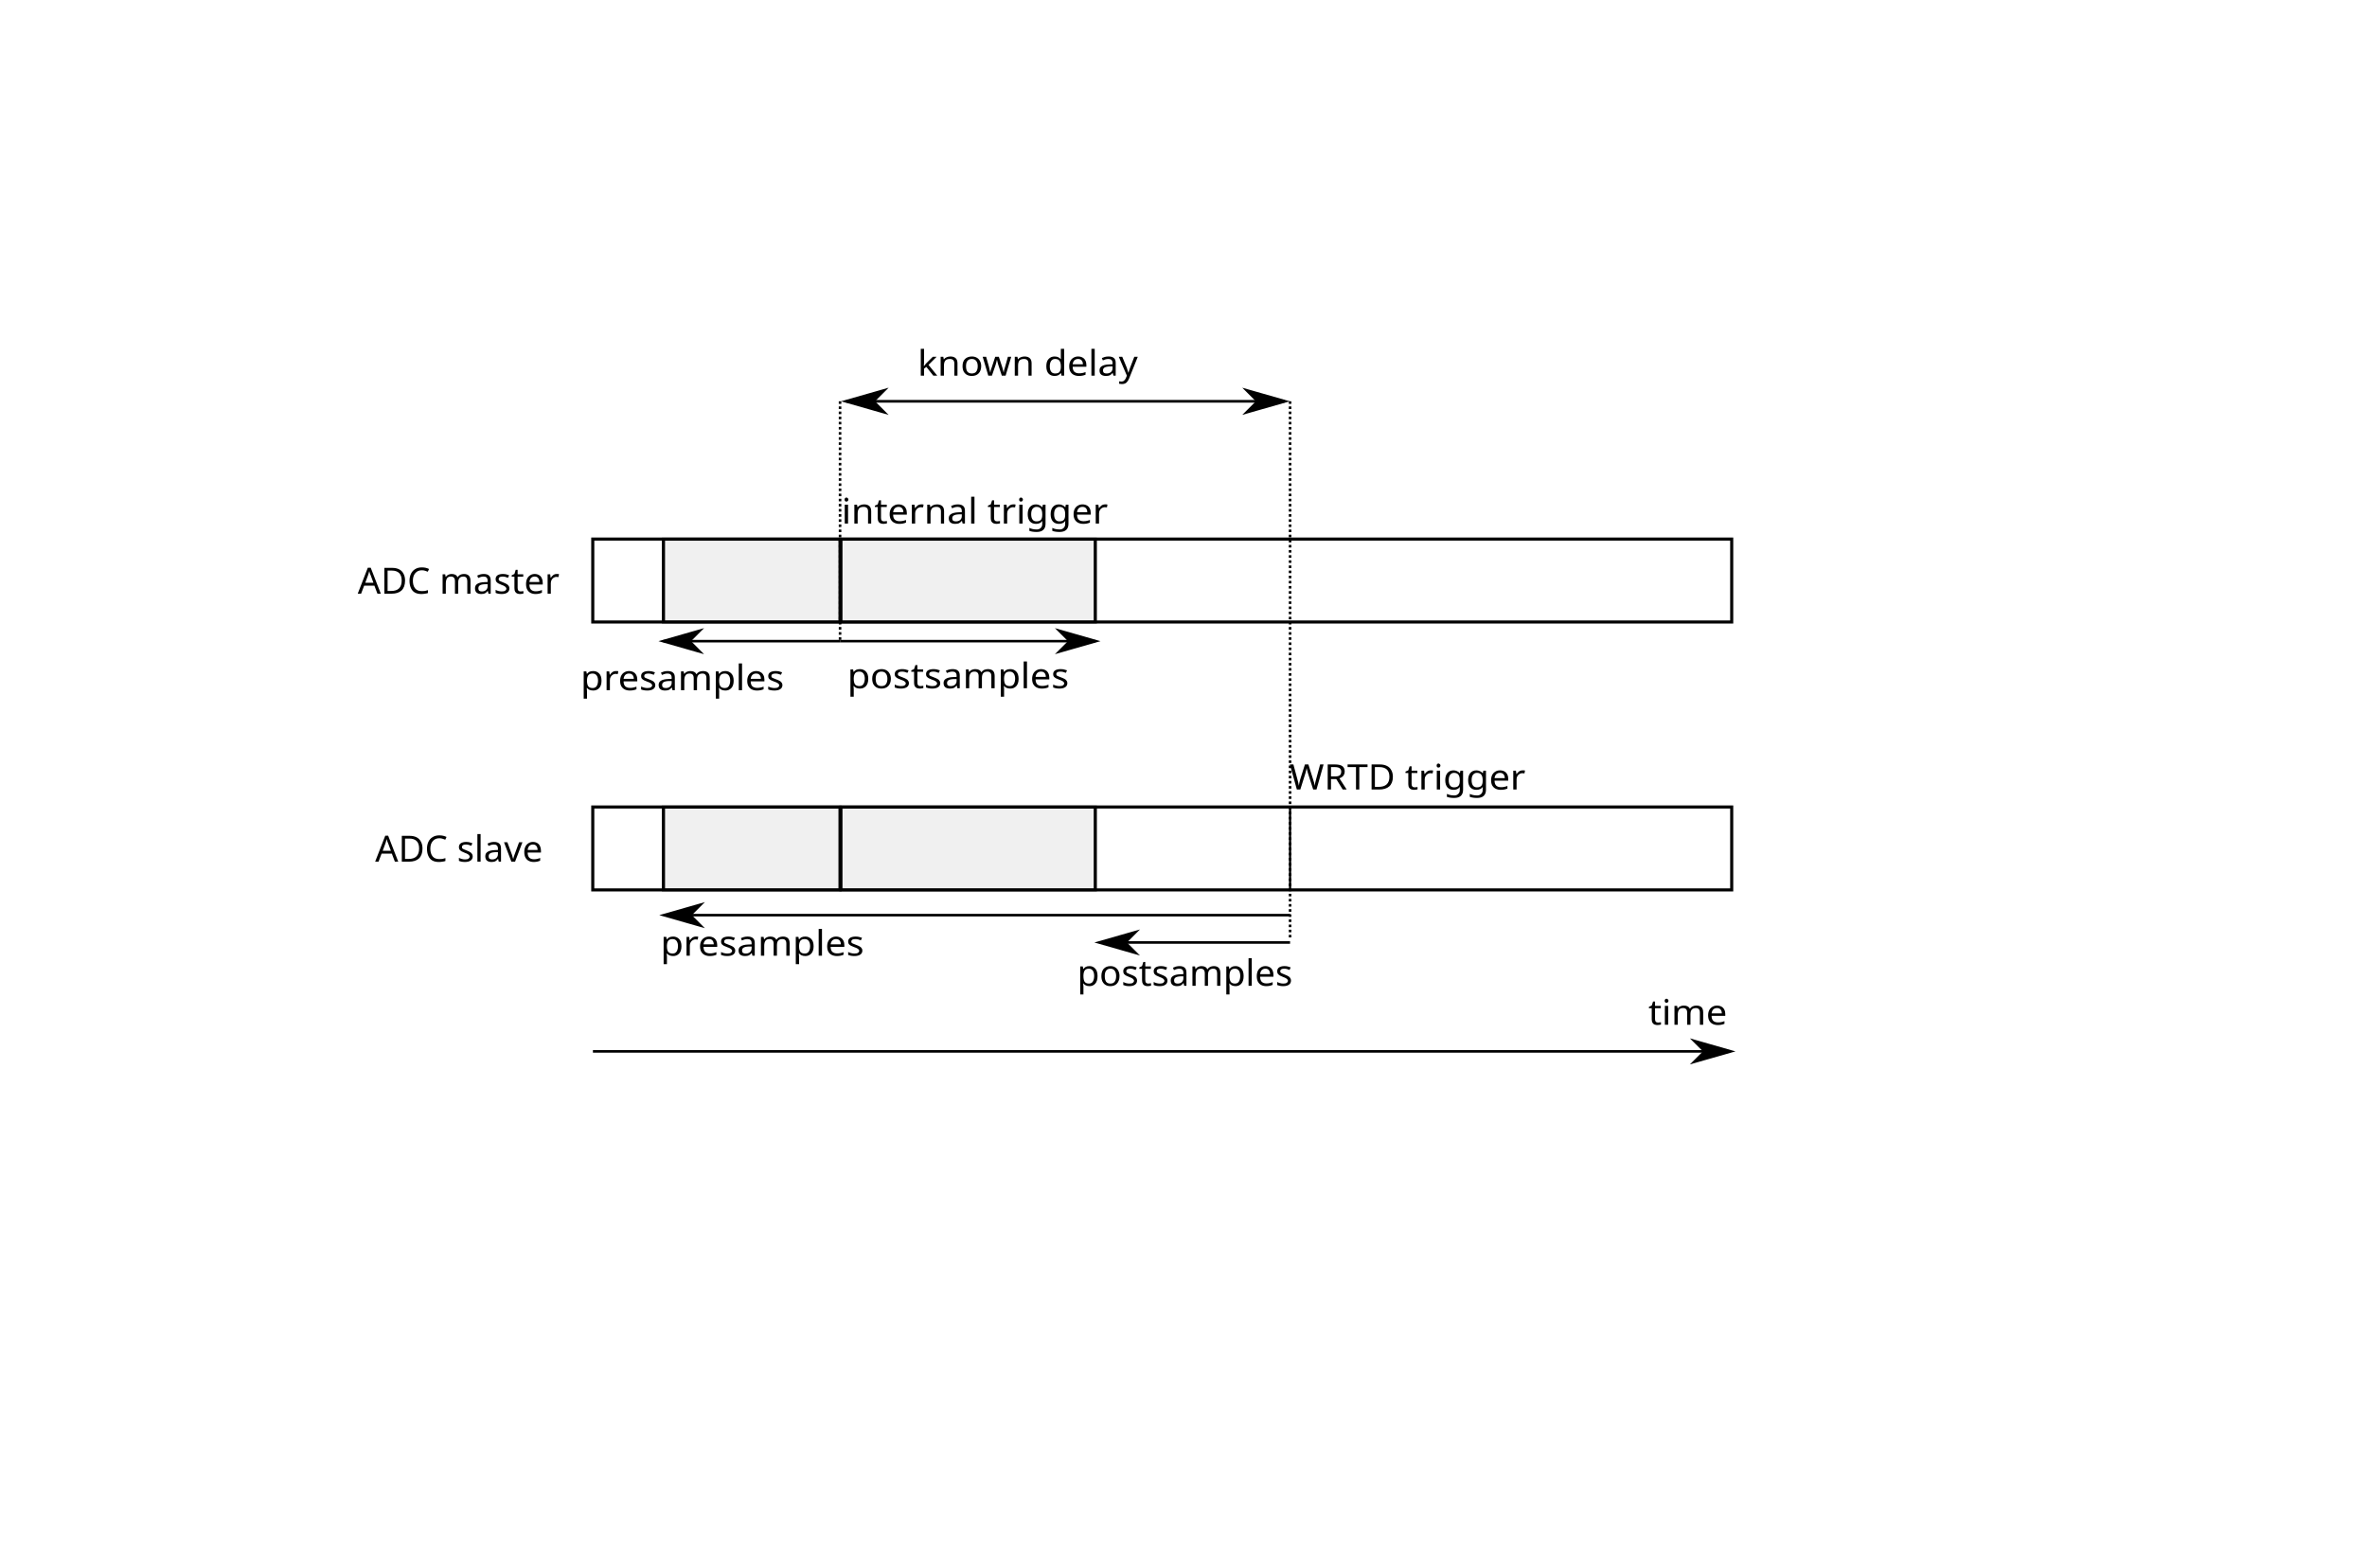
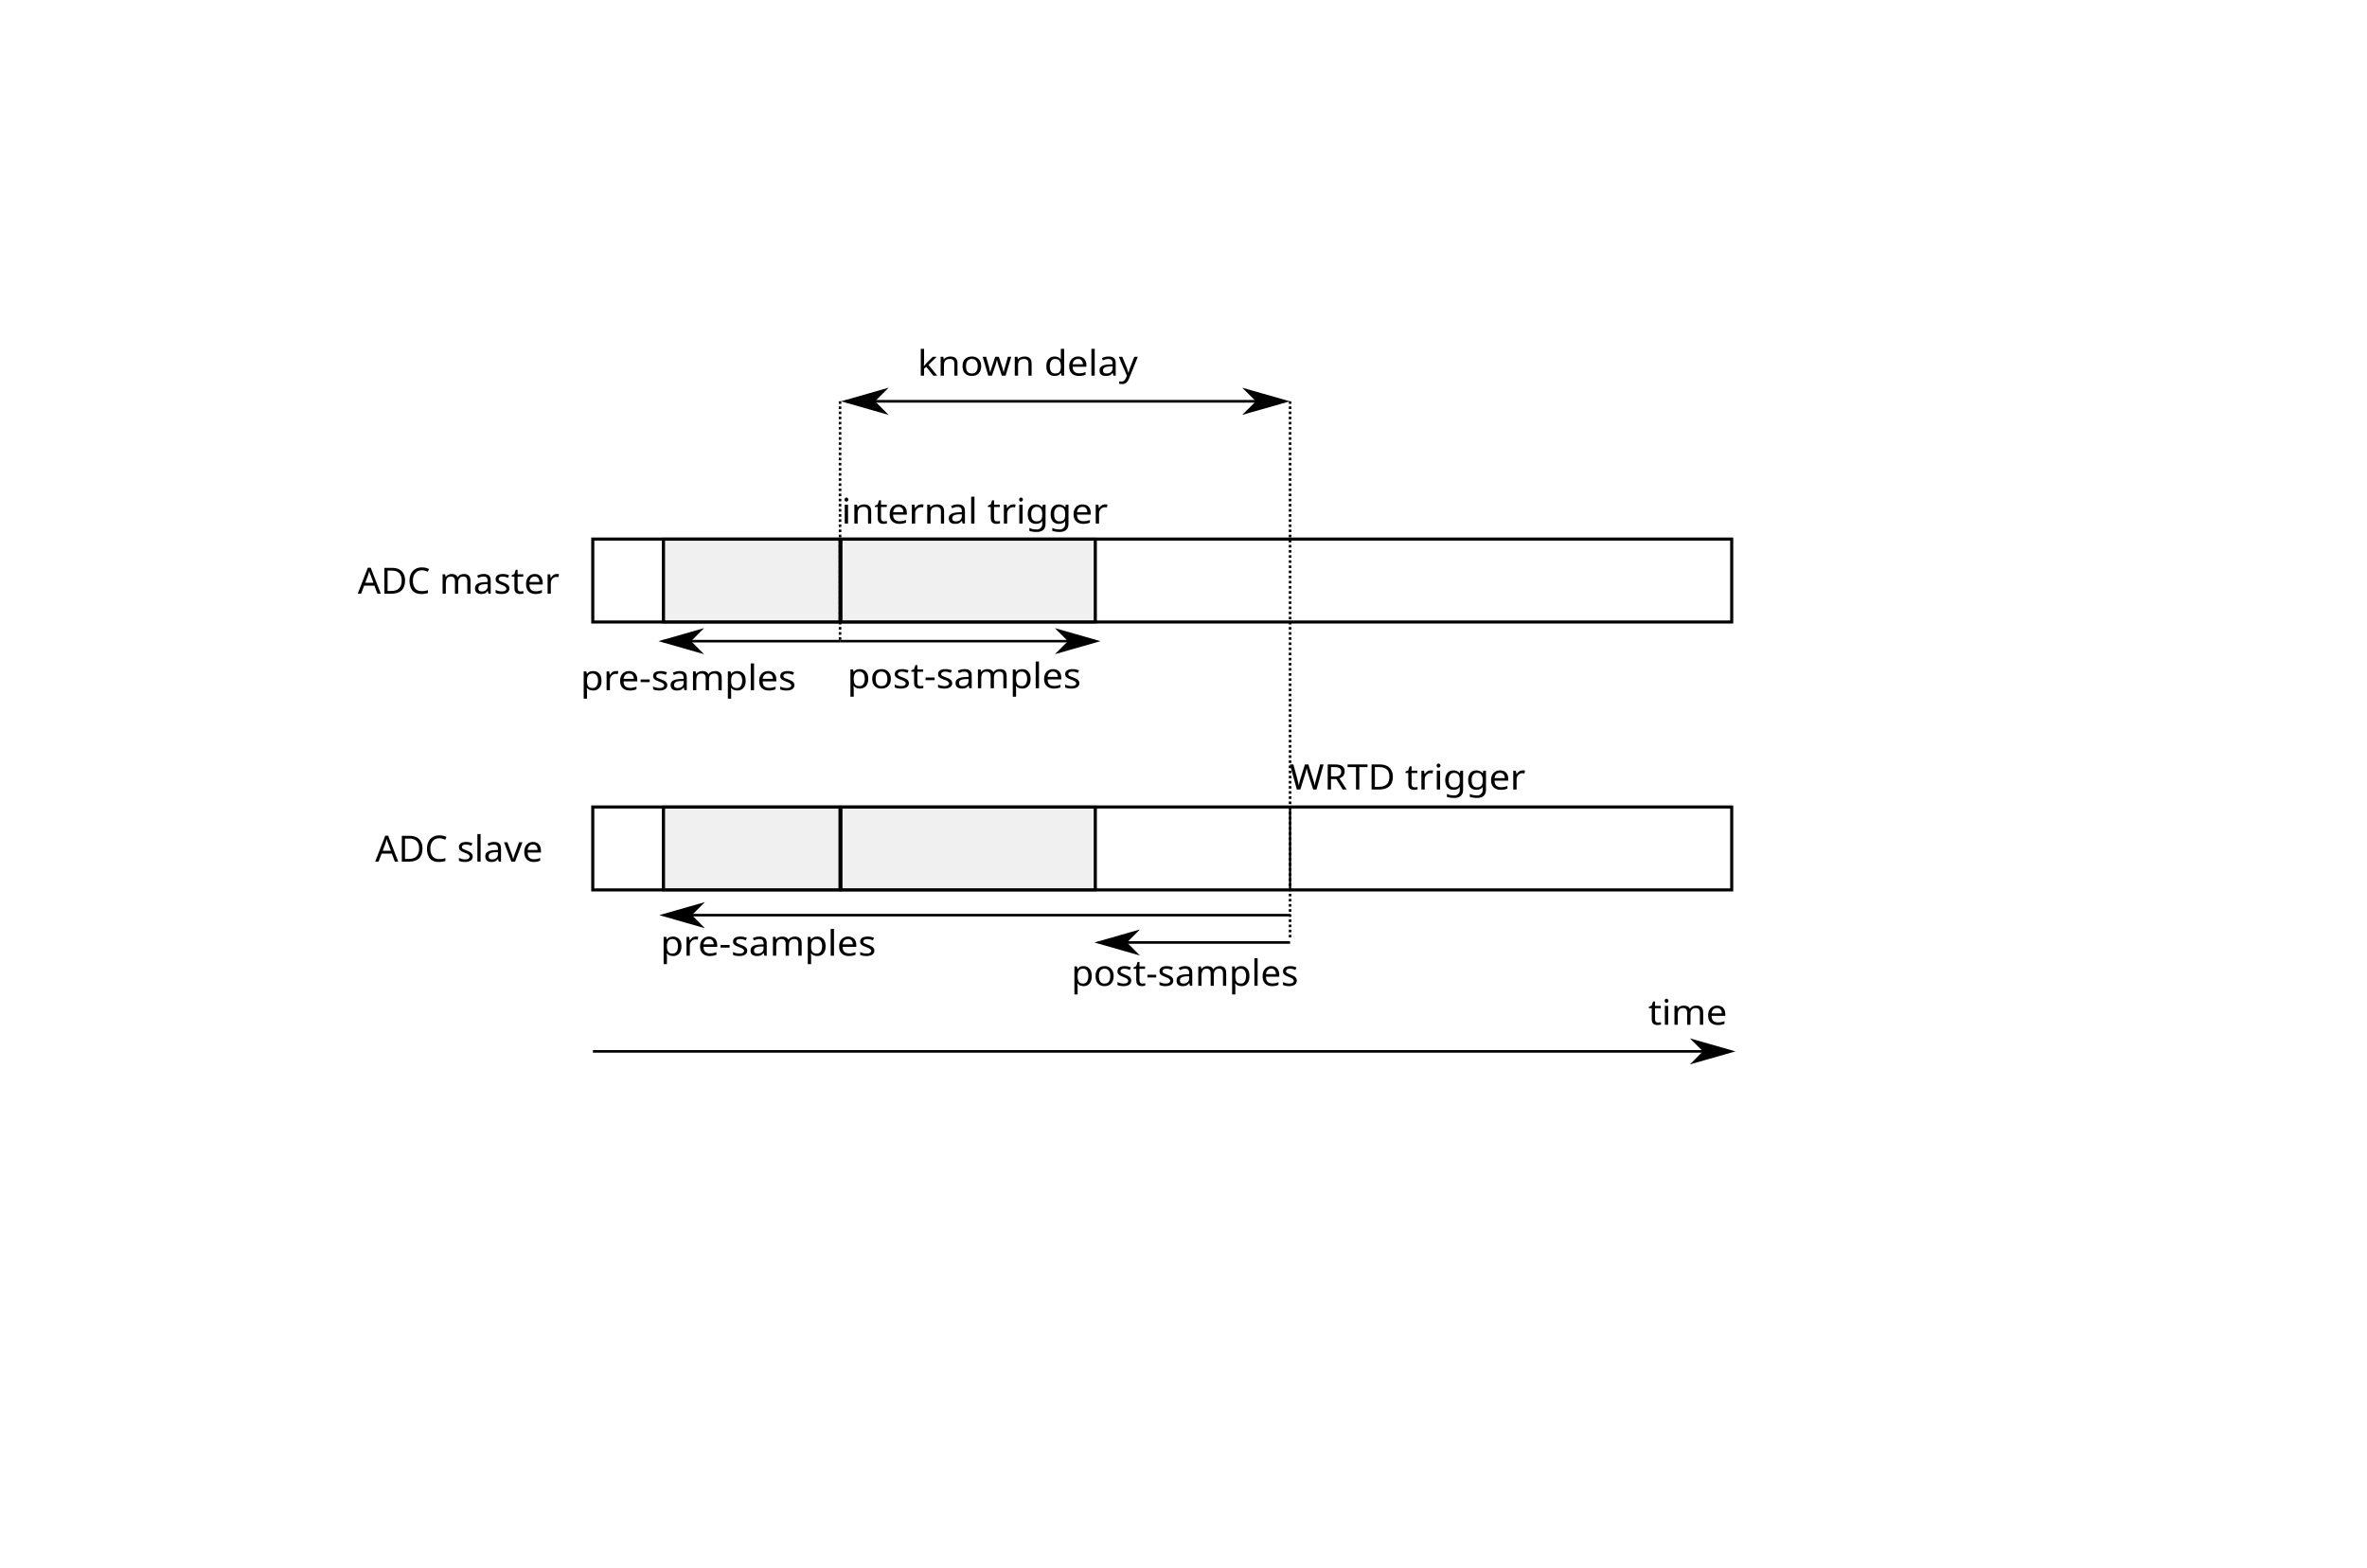
<svg xmlns="http://www.w3.org/2000/svg" xmlns:xlink="http://www.w3.org/1999/xlink" width="230.71mm" height="152.808mm" viewBox="0 0 230.71 152.808" version="1.1" id="svg8" style="enable-background:new">
  <defs id="defs2">
    <linearGradient id="linearGradient1248">
      <stop style="stop-color:#000000;stop-opacity:1;" offset="0" id="stop1244" />
      <stop style="stop-color:#000000;stop-opacity:0" offset="1" id="stop1246" />
    </linearGradient>
    <marker style="overflow:visible" id="marker4550" refX="0" refY="0" orient="auto">
      <path transform="matrix(-0.8,0,0,-0.8,-10,0)" style="fill:#000000;fill-opacity:1;fill-rule:evenodd;stroke:#000000;stroke-width:1pt;stroke-opacity:1" d="M 0,0 5,-5 -12.5,0 5,5 Z" id="path4548" />
    </marker>
    <marker orient="auto" refY="0" refX="0" id="Arrow1Lstart" style="overflow:visible">
      <path id="path926" d="M 0,0 5,-5 -12.5,0 5,5 Z" style="fill:#000000;fill-opacity:1;fill-rule:evenodd;stroke:#000000;stroke-width:1pt;stroke-opacity:1" transform="matrix(0.8,0,0,0.8,10,0)" />
    </marker>
    <linearGradient id="linearGradient871-3">
      <stop style="stop-color:#000000;stop-opacity:1;" offset="0" id="stop867" />
      <stop style="stop-color:#000000;stop-opacity:0;" offset="1" id="stop869" />
    </linearGradient>
    <linearGradient xlink:href="#linearGradient871-3" id="linearGradient873-5" x1="301.371" y1="306.636" x2="88.647" y2="44.108" gradientUnits="userSpaceOnUse" gradientTransform="matrix(1.856454,0,0,0.9691462,-282.6444,3.75385)" />
    <marker orient="auto" refY="0" refX="0" id="Arrow1Lstart-7" style="overflow:visible">
      <path id="path926-0" d="M 0,0 5,-5 -12.5,0 5,5 Z" style="fill:#000000;fill-opacity:1;fill-rule:evenodd;stroke:#000000;stroke-width:1pt;stroke-opacity:1" transform="matrix(0.8,0,0,0.8,10,0)" />
    </marker>
    <marker orient="auto" refY="0" refX="0" id="Arrow1Lend-9" style="overflow:visible">
      <path id="path929-3" d="M 0,0 5,-5 -12.5,0 5,5 Z" style="fill:#000000;fill-opacity:1;fill-rule:evenodd;stroke:#000000;stroke-width:1pt;stroke-opacity:1" transform="matrix(-0.8,0,0,-0.8,-10,0)" />
    </marker>
    <marker orient="auto" refY="0" refX="0" id="Arrow1Lend-0" style="overflow:visible">
      <path id="path929-6" d="M 0,0 5,-5 -12.5,0 5,5 Z" style="fill:#000000;fill-opacity:1;fill-rule:evenodd;stroke:#000000;stroke-width:1pt;stroke-opacity:1" transform="matrix(-0.8,0,0,-0.8,-10,0)" />
    </marker>
    <marker orient="auto" refY="0" refX="0" id="Arrow1Lend-6" style="overflow:visible">
      <path id="path929-1" d="M 0,0 5,-5 -12.5,0 5,5 Z" style="fill:#000000;fill-opacity:1;fill-rule:evenodd;stroke:#000000;stroke-width:1pt;stroke-opacity:1" transform="matrix(-0.8,0,0,-0.8,-10,0)" />
    </marker>
    <marker orient="auto" refY="0" refX="0" id="Arrow1Lend-0-8" style="overflow:visible">
      <path id="path929-6-7" d="M 0,0 5,-5 -12.5,0 5,5 Z" style="fill:#000000;fill-opacity:1;fill-rule:evenodd;stroke:#000000;stroke-width:1pt;stroke-opacity:1" transform="matrix(-0.8,0,0,-0.8,-10,0)" />
    </marker>
    <marker style="overflow:visible" id="marker2431-3" refX="0" refY="0" orient="auto">
      <path transform="matrix(-0.8,0,0,-0.8,-10,0)" style="fill:#000000;fill-opacity:1;fill-rule:evenodd;stroke:#000000;stroke-width:1pt;stroke-opacity:1" d="M 0,0 5,-5 -12.5,0 5,5 Z" id="path2429-6" />
    </marker>
    <marker orient="auto" refY="0" refX="0" id="marker3005-1" style="overflow:visible">
      <path id="path3003-9" d="M 0,0 5,-5 -12.5,0 5,5 Z" style="fill:#000000;fill-opacity:1;fill-rule:evenodd;stroke:#000000;stroke-width:1pt;stroke-opacity:1" transform="matrix(-0.8,0,0,-0.8,-10,0)" />
    </marker>
    <marker orient="auto" refY="0" refX="0" id="marker1721" style="overflow:visible">
      <path id="path1719" d="M 0,0 5,-5 -12.5,0 5,5 Z" style="fill:#000000;fill-opacity:1;fill-rule:evenodd;stroke:#000000;stroke-width:1pt;stroke-opacity:1" transform="matrix(-0.8,0,0,-0.8,-10,0)" />
    </marker>
    <marker style="overflow:visible" id="marker1505" refX="0" refY="0" orient="auto">
      <path transform="matrix(-0.8,0,0,-0.8,-10,0)" style="fill:#000000;fill-opacity:1;fill-rule:evenodd;stroke:#000000;stroke-width:1pt;stroke-opacity:1" d="M 0,0 5,-5 -12.5,0 5,5 Z" id="path1503" />
    </marker>
    <marker orient="auto" refY="0" refX="0" id="marker1385" style="overflow:visible">
      <path id="path1383" d="M 0,0 5,-5 -12.5,0 5,5 Z" style="fill:#000000;fill-opacity:1;fill-rule:evenodd;stroke:#000000;stroke-width:1pt;stroke-opacity:1" transform="matrix(-0.8,0,0,-0.8,-10,0)" />
    </marker>
    <marker style="overflow:visible" id="marker1271" refX="0" refY="0" orient="auto">
      <path transform="matrix(-0.8,0,0,-0.8,-10,0)" style="fill:#000000;fill-opacity:1;fill-rule:evenodd;stroke:#000000;stroke-width:1pt;stroke-opacity:1" d="M 0,0 5,-5 -12.5,0 5,5 Z" id="path1269" />
    </marker>
    <marker orient="auto" refY="0" refX="0" id="Arrow1Lend-4" style="overflow:visible">
      <path id="path960" d="M 0,0 5,-5 -12.5,0 5,5 Z" style="fill:#000000;fill-opacity:1;fill-rule:evenodd;stroke:#000000;stroke-width:1pt;stroke-opacity:1" transform="matrix(-0.8,0,0,-0.8,-10,0)" />
    </marker>
    <linearGradient xlink:href="#linearGradient1248" id="linearGradient1250" x1="-21.167" y1="229.267" x2="139.7" y2="153.067" gradientUnits="userSpaceOnUse" />
    <marker style="overflow:visible" id="marker1505-3" refX="0" refY="0" orient="auto">
      <path transform="matrix(-0.8,0,0,-0.8,-10,0)" style="fill:#000000;fill-opacity:1;fill-rule:evenodd;stroke:#000000;stroke-width:1pt;stroke-opacity:1" d="M 0,0 5,-5 -12.5,0 5,5 Z" id="path1503-6" />
    </marker>
  </defs>
  <g id="layer1" style="display:inline" transform="translate(4.91452,-115.1841)">
    <rect style="fill:none;fill-opacity:1;stroke:#000000;stroke-width:0.3;stroke-miterlimit:4;stroke-dasharray:none;stroke-dashoffset:0;stroke-opacity:1" id="rect815-5" width="111.012" height="8.083" x="52.862" y="167.723" />
    <rect style="fill:none;fill-opacity:1;stroke:#000000;stroke-width:0.3;stroke-miterlimit:4;stroke-dasharray:none;stroke-dashoffset:0;stroke-opacity:1" id="rect815-3-0" width="111.012" height="8.083" x="52.862" y="193.835" />
    <g id="g2111" style="fill:#f0f0f0;fill-opacity:1;stroke-width:0.369;stroke-miterlimit:4;stroke-dasharray:none" transform="matrix(0.8361673,0,0,0.7894053,43.3952,116.7656)">
      <rect y="64.569" x="40.245" height="10.205" width="29.655" id="rect815-6" style="fill:#f0f0f0;fill-opacity:1;stroke:#000000;stroke-width:0.369;stroke-miterlimit:4;stroke-dasharray:none;stroke-dashoffset:0;stroke-opacity:1" />
      <rect y="64.569" x="19.561" height="10.205" width="20.584" id="rect815-6-7" style="fill:#f0f0f0;fill-opacity:1;stroke:#000000;stroke-width:0.369;stroke-miterlimit:4;stroke-dasharray:none;stroke-dashoffset:0;stroke-opacity:1" />
    </g>
    <g id="g882-5" transform="matrix(0.8361673,0,0,0.7894053,79.01414,142.8776)" style="fill:#f0f0f0;fill-opacity:1;stroke-width:0.369;stroke-miterlimit:4;stroke-dasharray:none">
      <rect y="64.569" x="-2.353" height="10.205" width="29.655" id="rect815-6-6" style="fill:#f0f0f0;fill-opacity:1;stroke:#000000;stroke-width:0.369;stroke-miterlimit:4;stroke-dasharray:none;stroke-dashoffset:0;stroke-opacity:1" />
      <rect y="64.569" x="-23.037" height="10.205" width="20.584" id="rect815-6-7-2" style="fill:#f0f0f0;fill-opacity:1;stroke:#000000;stroke-width:0.369;stroke-miterlimit:4;stroke-dasharray:none;stroke-dashoffset:0;stroke-opacity:1" />
    </g>
    <text xml:space="preserve" style="font-style:normal;font-weight:normal;font-size:8.598px;line-height:1.25;font-family:sans-serif;letter-spacing:0px;word-spacing:0px;fill:#000000;fill-opacity:1;stroke:none;stroke-width:0.215" x="74.93" y="171.064" id="text918-3" transform="scale(1.029192,0.9716356)">
      <tspan id="tspan916-61" x="74.93" y="171.064" style="font-size:3.528px;fill:#000000;fill-opacity:1;stroke-width:0.215">internal trigger</tspan>
    </text>
    <text xml:space="preserve" style="font-style:normal;font-weight:normal;font-size:8.598px;line-height:1.25;font-family:sans-serif;letter-spacing:0px;word-spacing:0px;fill:#000000;fill-opacity:1;stroke:none;stroke-width:0.215" x="117.341" y="197.746" id="text918-9" transform="scale(1.029192,0.9716356)">
      <tspan id="tspan916-1" x="117.341" y="197.746" style="font-size:3.528px;fill:#000000;fill-opacity:1;stroke-width:0.215">WRTD trigger</tspan>
    </text>
    <path style="fill:none;stroke:#000000;stroke-width:0.216px;stroke-linecap:butt;stroke-linejoin:miter;stroke-opacity:1" d="m 120.828,193.87 v 8" id="path938" />
    <path style="fill:none;stroke:#000000;stroke-width:0.216px;stroke-linecap:butt;stroke-linejoin:miter;stroke-opacity:1" d="m 76.96,167.835 v 8" id="path938-2" />
    <path style="fill:none;stroke:#000000;stroke-width:0.25;stroke-linecap:butt;stroke-linejoin:miter;stroke-miterlimit:4;stroke-dasharray:none;stroke-opacity:1;marker-end:url(#Arrow1Lend-4)" d="M 52.877,217.655 H 163.757" id="path955" />
    <text xml:space="preserve" style="font-style:normal;font-weight:normal;font-size:3.528px;line-height:1.25;font-family:sans-serif;letter-spacing:0px;word-spacing:0px;fill:#000000;fill-opacity:1;stroke:none;stroke-width:0.215" x="151.325" y="221.335" id="text918-7" transform="scale(1.029192,0.9716356)">
      <tspan x="151.325" y="221.335" style="font-size:3.528px;stroke-width:0.215" id="tspan1257">time</tspan>
    </text>
    <path style="fill:none;stroke:#000000;stroke-width:0.25;stroke-linecap:butt;stroke-linejoin:miter;stroke-miterlimit:4;stroke-dasharray:none;stroke-opacity:1;marker-end:url(#marker1271)" d="m 76.964,177.673 h -17.212" id="path1261" />
    <text xml:space="preserve" style="font-style:normal;font-weight:normal;font-size:8.598px;line-height:1.25;font-family:sans-serif;letter-spacing:0px;word-spacing:0px;fill:#000000;fill-opacity:1;stroke:none;stroke-width:0.215" x="50.206" y="187.784" id="text918-93" transform="scale(1.029192,0.9716356)">
-       <tspan id="tspan916-6" x="50.206" y="187.784" style="font-size:3.528px;fill:#000000;fill-opacity:1;stroke-width:0.215">presamples</tspan>
+       <tspan id="tspan916-6" x="50.206" y="187.784" style="font-size:3.528px;fill:#000000;fill-opacity:1;stroke-width:0.215">pre-samples</tspan>
    </text>
    <path style="fill:#000000;fill-opacity:1;stroke:#000000;stroke-width:0.25;stroke-linecap:butt;stroke-linejoin:miter;stroke-miterlimit:4;stroke-dasharray:none;stroke-opacity:1;marker-end:url(#marker1385)" d="m 76.964,177.673 c 24.901,0 24.901,0 24.901,0" id="path1375" />
    <text xml:space="preserve" style="font-style:normal;font-weight:normal;font-size:8.598px;line-height:1.25;font-family:sans-serif;letter-spacing:0px;word-spacing:0px;fill:#000000;fill-opacity:1;stroke:none;stroke-width:0.215" x="75.469" y="187.586" id="text918-93-0" transform="scale(1.029192,0.9716356)">
-       <tspan x="75.469" y="187.586" style="font-size:3.528px;fill:#000000;fill-opacity:1;stroke-width:0.215" id="tspan1435">postsamples</tspan>
+       <tspan x="75.469" y="187.586" style="font-size:3.528px;fill:#000000;fill-opacity:1;stroke-width:0.215" id="tspan1435">post-samples</tspan>
    </text>
    <path style="fill:none;stroke:#000000;stroke-width:0.25;stroke-linecap:butt;stroke-linejoin:miter;stroke-miterlimit:4;stroke-dasharray:0.25, 0.25;stroke-dashoffset:0;stroke-opacity:1" d="m 76.964,154.296 v 23.323" id="path1493" />
    <path style="fill:none;stroke:#000000;stroke-width:0.25;stroke-linecap:butt;stroke-linejoin:miter;stroke-miterlimit:4;stroke-dasharray:none;stroke-opacity:1;marker-end:url(#marker1505)" d="M 120.828,204.377 H 59.83" id="path1495" />
    <text xml:space="preserve" style="font-style:normal;font-weight:normal;font-size:8.598px;line-height:1.25;font-family:sans-serif;letter-spacing:0px;word-spacing:0px;fill:#000000;fill-opacity:1;stroke:none;stroke-width:0.215" x="57.779" y="214.411" id="text918-93-2" transform="scale(1.029192,0.9716356)">
-       <tspan id="tspan916-6-6" x="57.779" y="214.411" style="font-size:3.528px;fill:#000000;fill-opacity:1;stroke-width:0.215">presamples</tspan>
+       <tspan id="tspan916-6-6" x="57.779" y="214.411" style="font-size:3.528px;fill:#000000;fill-opacity:1;stroke-width:0.215">pre-samples</tspan>
    </text>
    <path style="fill:none;stroke:#000000;stroke-width:0.25;stroke-linecap:butt;stroke-linejoin:miter;stroke-miterlimit:4;stroke-dasharray:0.25, 0.25;stroke-dashoffset:0;stroke-opacity:1" d="m 120.828,154.296 v 52.378" id="path2105" />
    <text xml:space="preserve" style="font-style:normal;font-weight:normal;font-size:3.528px;line-height:0;font-family:sans-serif;letter-spacing:0px;word-spacing:0px;fill:#000000;fill-opacity:1;stroke:none;stroke-width:0.265" x="29.954" y="173.049" id="text819-0">
      <tspan id="tspan817-6" x="29.954" y="173.049" style="stroke-width:0.265">ADC master</tspan>
    </text>
    <text xml:space="preserve" style="font-style:normal;font-weight:normal;font-size:3.528px;line-height:0;font-family:sans-serif;letter-spacing:0px;word-spacing:0px;fill:#000000;fill-opacity:1;stroke:none;stroke-width:0.265" x="31.652" y="199.161" id="text819-3">
      <tspan id="tspan817-2" x="31.652" y="199.161" style="stroke-width:0.265">ADC slave</tspan>
      <tspan x="31.652" y="199.161" style="stroke-width:0.265" id="tspan4402" />
    </text>
    <flowRoot xml:space="preserve" id="flowRoot4404" style="font-style:normal;font-weight:normal;font-size:13.333px;line-height:0;font-family:sans-serif;letter-spacing:0px;word-spacing:0px;fill:#000000;fill-opacity:1;stroke:none" transform="scale(0.2645833)">
      <flowRegion id="flowRegion4406">
        <rect id="rect4408" width="563" height="340" x="161" y="710.52" />
      </flowRegion>
      <flowPara id="flowPara4410" />
    </flowRoot>
    <path style="fill:none;stroke:#000000;stroke-width:0.261px;stroke-linecap:butt;stroke-linejoin:miter;stroke-opacity:1;marker-start:url(#Arrow1Lstart);marker-end:url(#marker4550)" d="M 77.569,154.296 H 120.299" id="path4540" />
    <text xml:space="preserve" style="font-style:normal;font-weight:normal;font-size:8.598px;line-height:1.25;font-family:sans-serif;letter-spacing:0px;word-spacing:0px;fill:#000000;fill-opacity:1;stroke:none;stroke-width:0.215" x="82.129" y="156.224" id="text918-3-0" transform="scale(1.029192,0.9716356)">
      <tspan id="tspan916-61-6" x="82.129" y="156.224" style="font-size:3.528px;fill:#000000;fill-opacity:1;stroke-width:0.215">known delay</tspan>
    </text>
    <text xml:space="preserve" style="font-style:normal;font-weight:normal;font-size:3.528px;line-height:1;font-family:sans-serif;text-align:center;letter-spacing:0px;word-spacing:0px;text-anchor:middle;fill:#000000;fill-opacity:1;stroke:none;stroke-width:0.265" x="112.871" y="211.267" id="text1282">
-       <tspan x="112.871" y="211.267" style="line-height:1;text-align:center;text-anchor:middle;stroke-width:0.265" id="tspan1284">postsamples</tspan>
+       <tspan x="112.871" y="211.267" style="line-height:1;text-align:center;text-anchor:middle;stroke-width:0.265" id="tspan1284">post-samples</tspan>
    </text>
    <path style="display:inline;fill:none;stroke:#000000;stroke-width:0.25;stroke-linecap:butt;stroke-linejoin:miter;stroke-miterlimit:4;stroke-dasharray:none;stroke-opacity:1;marker-end:url(#marker1505-3);enable-background:new" d="M 120.828,207.042 H 102.24" id="path1495-7" />
  </g>
  <g id="layer2" transform="translate(4.91452,-28.18412)" />
</svg>
